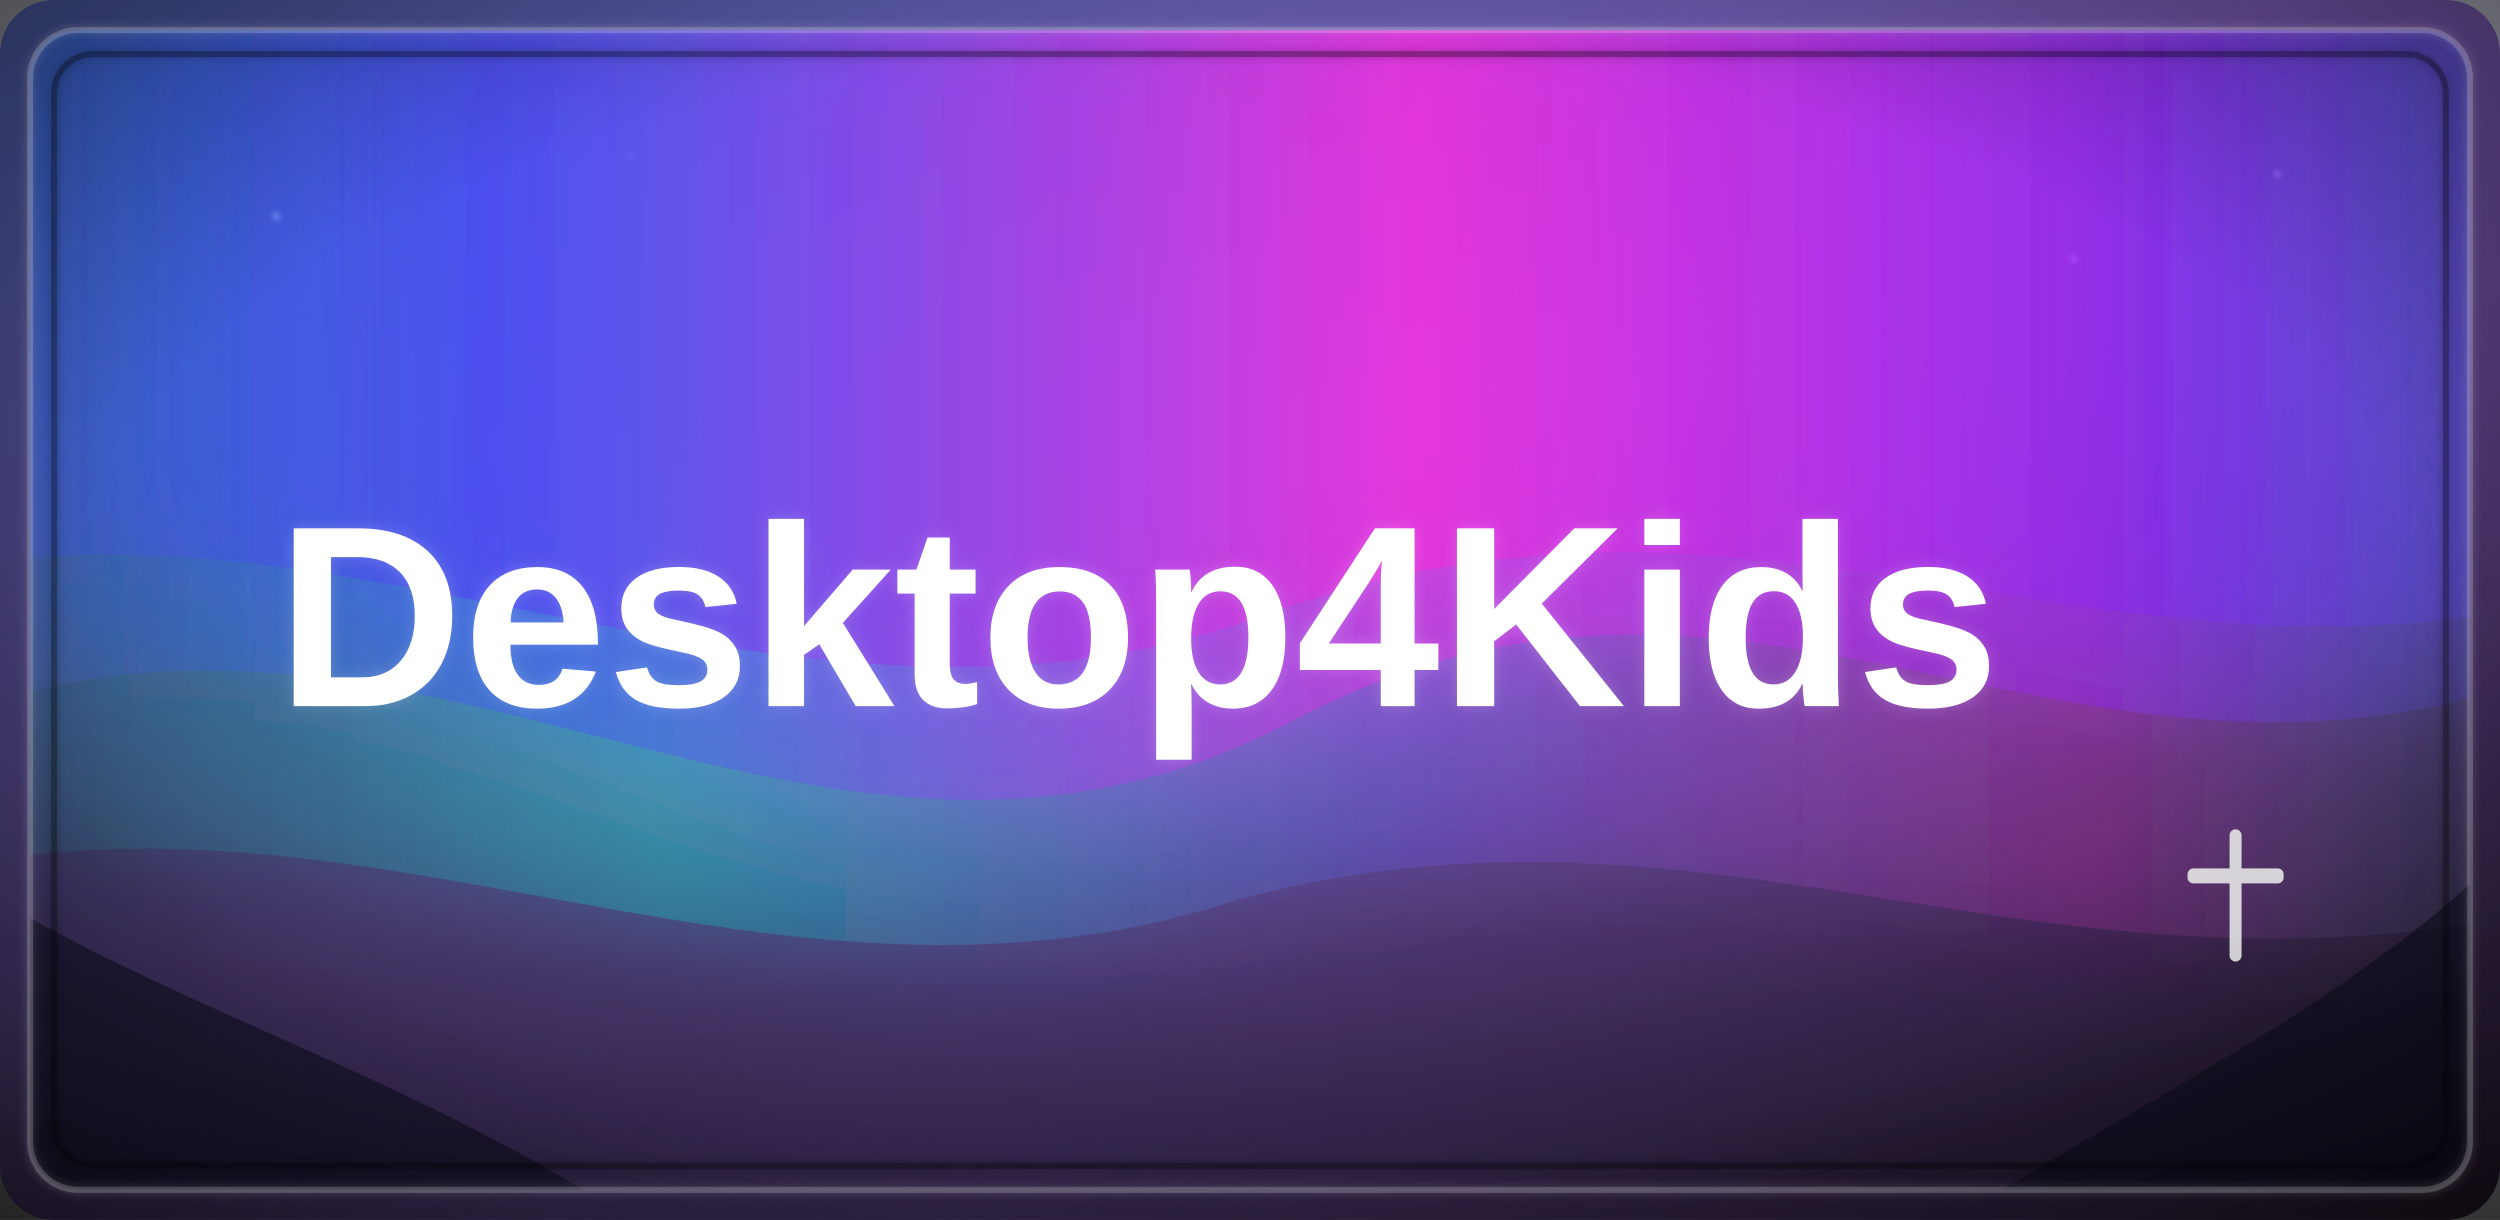
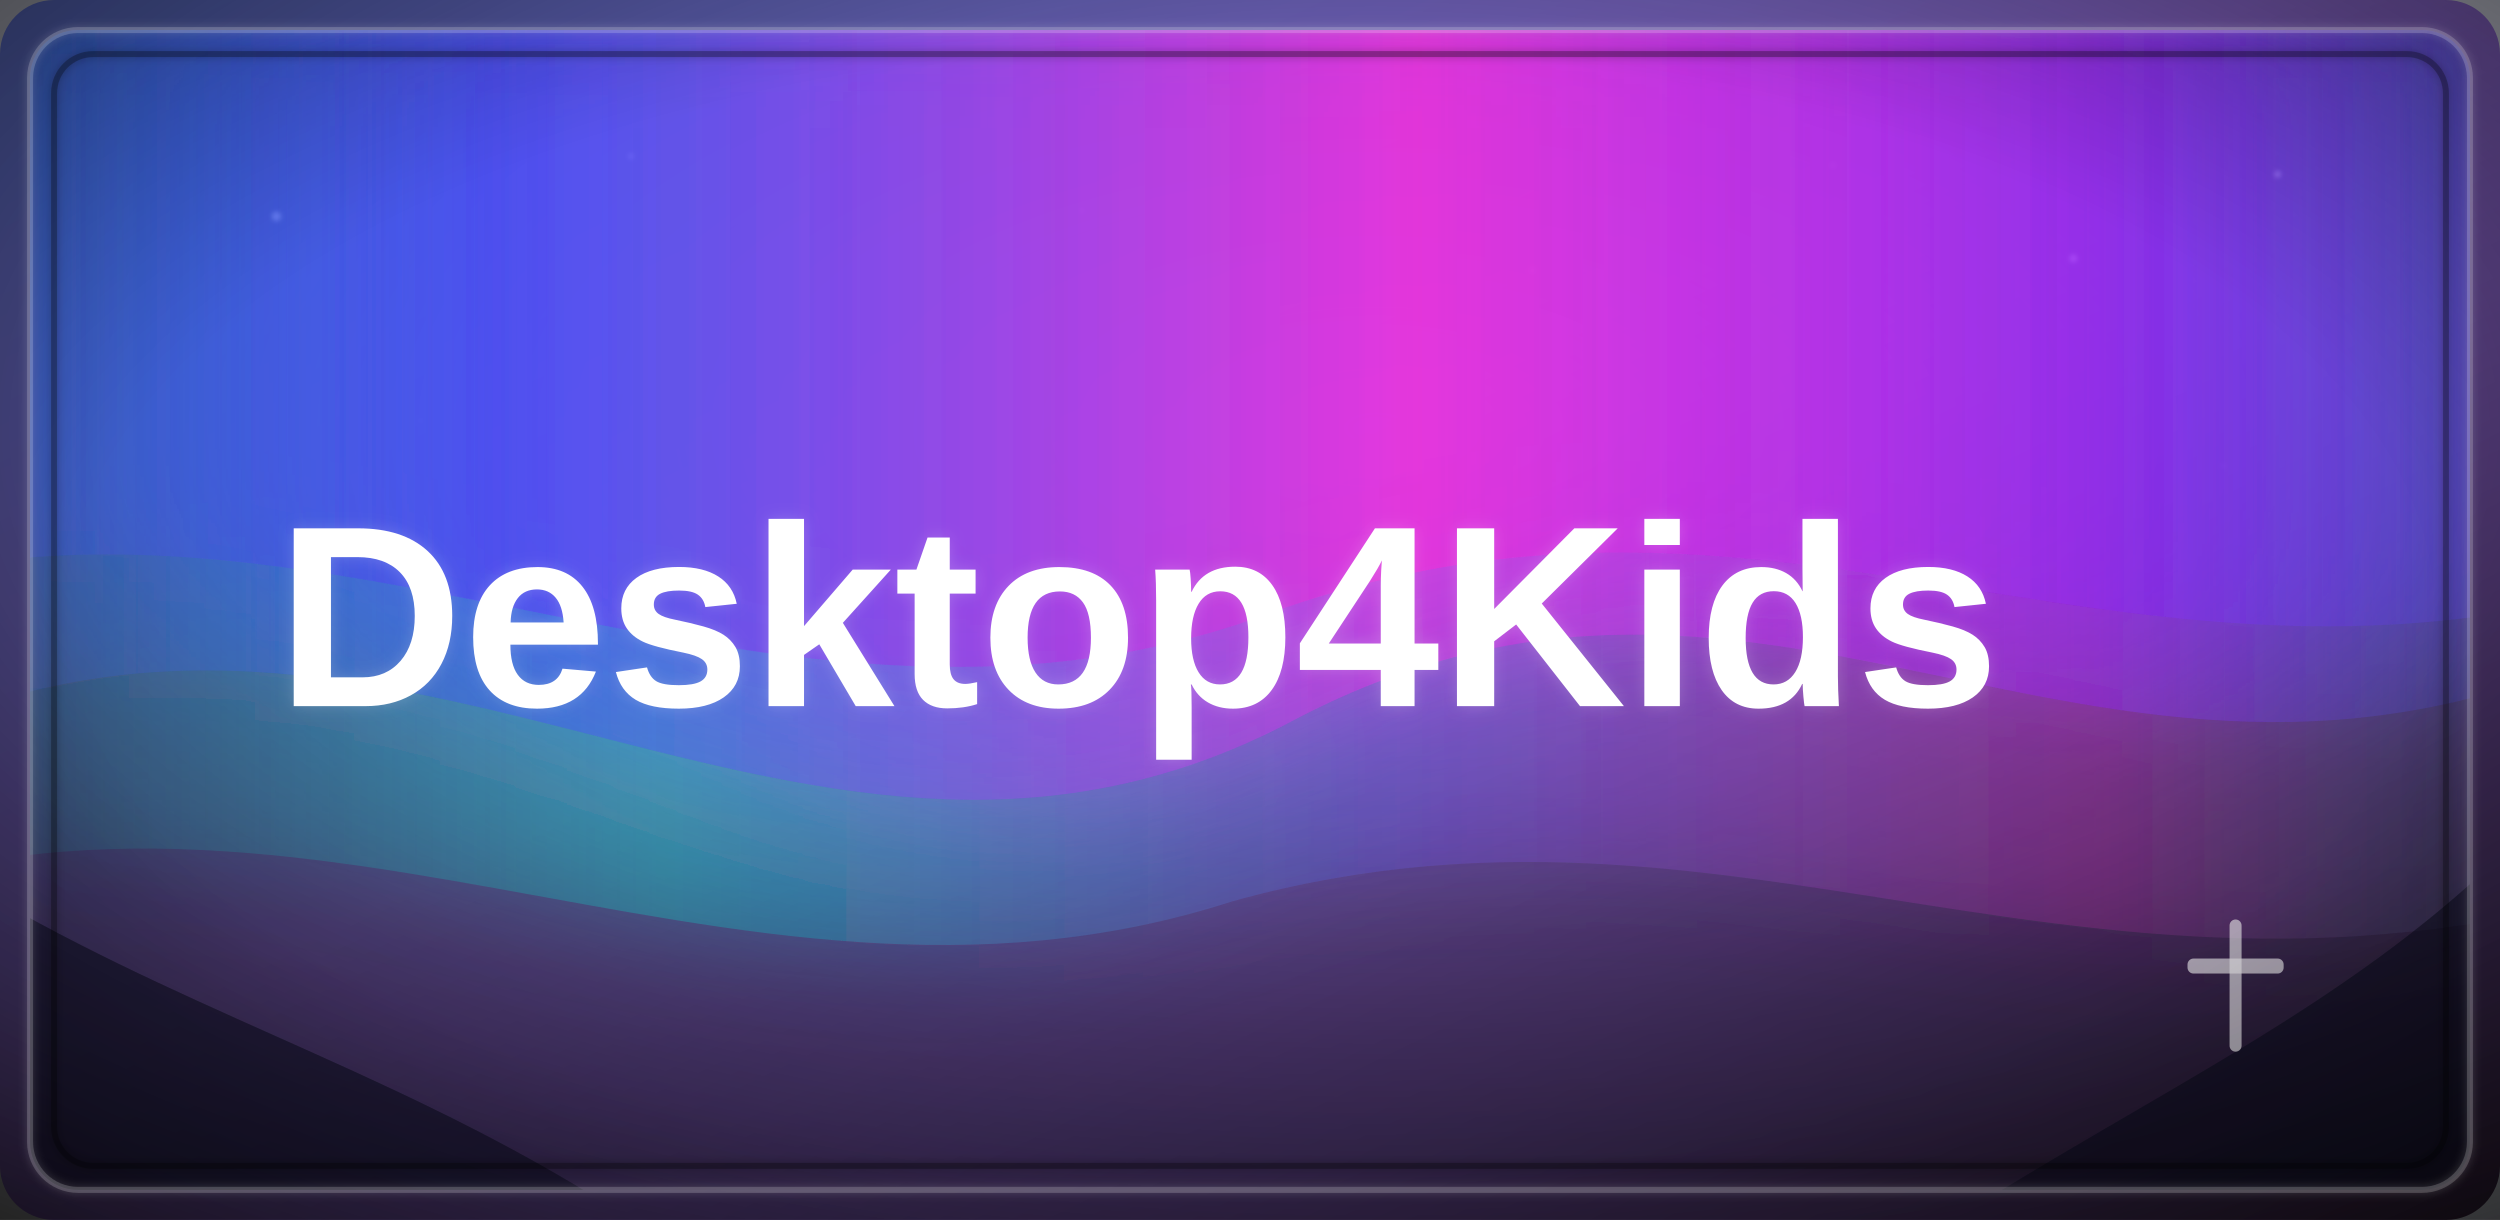
<svg xmlns="http://www.w3.org/2000/svg" viewBox="0 0 832 406" style="width:100%; max-width:832px; display:block;">
  <defs>
    <style>
      /* Keep the title perfectly still */
      .title { transform: none !important; }

      /* Aurora motion (SMIL-based like your sample) */
      /* Optional: if a viewer blocks SMIL, open in a browser or embed inline in HTML */
    </style>
    <linearGradient id="sky" x1="0" y1="0" x2="1" y2="1">
      <stop offset="0" stop-color="#123BFF" stop-opacity="0.55" />
      <stop offset="0.45" stop-color="#6D19E6" stop-opacity="0.55" />
      <stop offset="1" stop-color="#24021A" stop-opacity="0.85" />
    </linearGradient>
    <radialGradient id="deepSpace" cx="55%" cy="35%" r="85%">
      <stop offset="0" stop-color="#0A0F2A" stop-opacity="0.0" />
      <stop offset="0.6" stop-color="#070A18" stop-opacity="0.55" />
      <stop offset="1" stop-color="#000000" stop-opacity="0.85" />
    </radialGradient>
    <linearGradient id="auroraGrad" x1="0%" y1="0%" x2="100%" y2="0%">
      <stop offset="0%" stop-color="#2C6BFF" stop-opacity="0.0" />
      <stop offset="25%" stop-color="#5B2DFF" stop-opacity="0.65" />
      <stop offset="55%" stop-color="#FF2BD6" stop-opacity="0.75" />
      <stop offset="80%" stop-color="#7B2BFF" stop-opacity="0.55" />
      <stop offset="100%" stop-color="#2C6BFF" stop-opacity="0.0" />
      <animate attributeName="x1" dur="10s" repeatCount="indefinite" values="0%;-60%;0%" />
      <animate attributeName="x2" dur="10s" repeatCount="indefinite" values="100%;40%;100%" />
    </linearGradient>
    <linearGradient id="auroraGrad2" x1="0%" y1="0%" x2="100%" y2="0%">
      <stop offset="0%" stop-color="#00F5D4" stop-opacity="0.0" />
      <stop offset="30%" stop-color="#00F5D4" stop-opacity="0.45" />
      <stop offset="55%" stop-color="#6C63FF" stop-opacity="0.40" />
      <stop offset="78%" stop-color="#FF2BD6" stop-opacity="0.28" />
      <stop offset="100%" stop-color="#00F5D4" stop-opacity="0.0" />
      <animate attributeName="x1" dur="14s" repeatCount="indefinite" values="0%;-70%;0%" />
      <animate attributeName="x2" dur="14s" repeatCount="indefinite" values="100%;30%;100%" />
    </linearGradient>
    <filter id="auroraBlur" x="-30%" y="-40%" width="160%" height="200%">
      <feGaussianBlur stdDeviation="18" result="b" />
      <feColorMatrix in="b" type="matrix" values="         1 0 0 0 0         0 1 0 0 0         0 0 1 0 0         0 0 0 0.85 0" result="g" />
      <feMerge>
        <feMergeNode in="g" />
        <feMergeNode in="SourceGraphic" />
      </feMerge>
    </filter>
    <filter id="star" x="-50%" y="-50%" width="200%" height="200%">
      <feGaussianBlur stdDeviation="0.7" />
    </filter>
    <filter id="textShadow" x="-30%" y="-30%" width="160%" height="160%">
      <feDropShadow dx="0" dy="6" stdDeviation="6" flood-color="#000" flood-opacity="0.45" />
      <feDropShadow dx="0" dy="0" stdDeviation="2.4" flood-color="#fff" flood-opacity="0.18" />
    </filter>
    <radialGradient id="vignette" cx="50%" cy="50%" r="75%">
      <stop offset="62%" stop-color="#000" stop-opacity="0" />
      <stop offset="100%" stop-color="#000" stop-opacity="0.35" />
    </radialGradient>
    <path id="r1" d="M-60,260 C120,150 260,330 430,240 C600,150 710,310 900,200 L900,0 L-60,0 Z" />
    <path id="r2" d="M-80,310 C90,230 240,355 410,300 C590,250 710,365 920,280 L920,0 L-80,0 Z" />
    <path id="r3" d="M-100,220 C70,120 240,270 420,205 C610,135 730,270 940,170 L940,0 L-100,0 Z" />
    <clipPath id="frameClip">
      <rect x="10" y="10" width="812" height="386" rx="16" ry="16" />
    </clipPath>
    <filter id="borderGlow" x="-10%" y="-10%" width="120%" height="120%">
      <feGaussianBlur stdDeviation="1.5" result="b" />
      <feMerge>
        <feMergeNode in="b" />
        <feMergeNode in="SourceGraphic" />
      </feMerge>
    </filter>
  </defs>
  <rect width="832" height="406" rx="18" fill="url(#sky)" />
  <rect width="832" height="406" fill="url(#deepSpace)" />
  <g clip-path="url(#frameClip)">
    <g opacity="0.75" filter="url(#star)">
      <circle cx="92" cy="72" r="1.6" fill="#ffffff">
        <animate attributeName="opacity" dur="3.6s" repeatCount="indefinite" values="0.15;0.7;0.2;0.6;0.15" />
      </circle>
      <circle cx="210" cy="52" r="1.1" fill="#ffffff">
        <animate attributeName="opacity" dur="4.2s" repeatCount="indefinite" values="0.1;0.6;0.15;0.55;0.1" />
      </circle>
      <circle cx="690" cy="86" r="1.4" fill="#ffffff">
        <animate attributeName="opacity" dur="3.9s" repeatCount="indefinite" values="0.12;0.65;0.18;0.55;0.12" />
      </circle>
      <circle cx="758" cy="58" r="1.2" fill="#ffffff">
        <animate attributeName="opacity" dur="5s" repeatCount="indefinite" values="0.1;0.55;0.16;0.5;0.1" />
      </circle>
      <circle cx="610" cy="55" r="1.0" fill="#ffffff" opacity="0.35" />
      <circle cx="510" cy="90" r="1.2" fill="#ffffff" opacity="0.30" />
      <circle cx="360" cy="70" r="1.0" fill="#ffffff" opacity="0.28" />
      <circle cx="140" cy="140" r="0.7" fill="#ffffff" opacity="0.25" />
      <circle cx="270" cy="120" r="0.6" fill="#ffffff" opacity="0.22" />
      <circle cx="440" cy="150" r="0.6" fill="#ffffff" opacity="0.22" />
      <circle cx="590" cy="130" r="0.6" fill="#ffffff" opacity="0.22" />
      <circle cx="740" cy="155" r="0.7" fill="#ffffff" opacity="0.24" />
    </g>
    <g filter="url(#auroraBlur)">
      <use href="#r1" fill="url(#auroraGrad)" opacity="0.70">
        <animateTransform attributeName="transform" type="translate" dur="9s" repeatCount="indefinite" values="-25 0; 25 -6; -25 0" />
        <animateTransform attributeName="transform" additive="sum" type="skewX" dur="7s" repeatCount="indefinite" values="-6; 6; -6" />
      </use>
      <use href="#r2" fill="url(#auroraGrad2)" opacity="0.55">
        <animateTransform attributeName="transform" type="translate" dur="13s" repeatCount="indefinite" values="20 0; -20 -10; 20 0" />
        <animateTransform attributeName="transform" additive="sum" type="skewX" dur="10s" repeatCount="indefinite" values="5; -5; 5" />
      </use>
      <use href="#r3" fill="url(#auroraGrad)" opacity="0.60">
        <animateTransform attributeName="transform" type="translate" dur="11s" repeatCount="indefinite" values="-18 0; 18 8; -18 0" />
        <animateTransform attributeName="transform" additive="sum" type="skewX" dur="8s" repeatCount="indefinite" values="-4; 4; -4" />
      </use>
    </g>
    <path d="M0,406 L0,300 C70,340 140,360 210,406 Z" fill="#070A18" opacity="0.55" />
    <path d="M832,406 L832,285 C780,335 720,362 650,406 Z" fill="#070A18" opacity="0.55" />
    <g filter="url(#textShadow)">
      <text x="92" y="235" font-size="86" font-family="Arial, system-ui, sans-serif" font-weight="800" fill="#FFFFFF">
        Desktop4Kids
      </text>
    </g>
    <g opacity="0.90">
-       <rect x="742" y="276" width="4" height="44" rx="2" fill="#E6E6E6" />
-       <rect x="728" y="289" width="32" height="5" rx="2" fill="#E6E6E6" />
+       <rect x="742" y="306" width="4" height="44" rx="2" fill="#e6e6e6ad" />
+       <rect x="728" y="319" width="32" height="5" rx="2" fill="#e6e6e6ad" />
    </g>
    <rect width="832" height="406" fill="url(#vignette)" />
  </g>
  <g filter="url(#borderGlow)">
    <rect x="10" y="10" width="812" height="386" rx="16" ry="16" fill="none" stroke="#FFFFFF" stroke-opacity="0.18" stroke-width="2" />
    <rect x="18" y="18" width="796" height="370" rx="13" ry="13" fill="none" stroke="#000000" stroke-opacity="0.28" stroke-width="2" />
  </g>
</svg>
